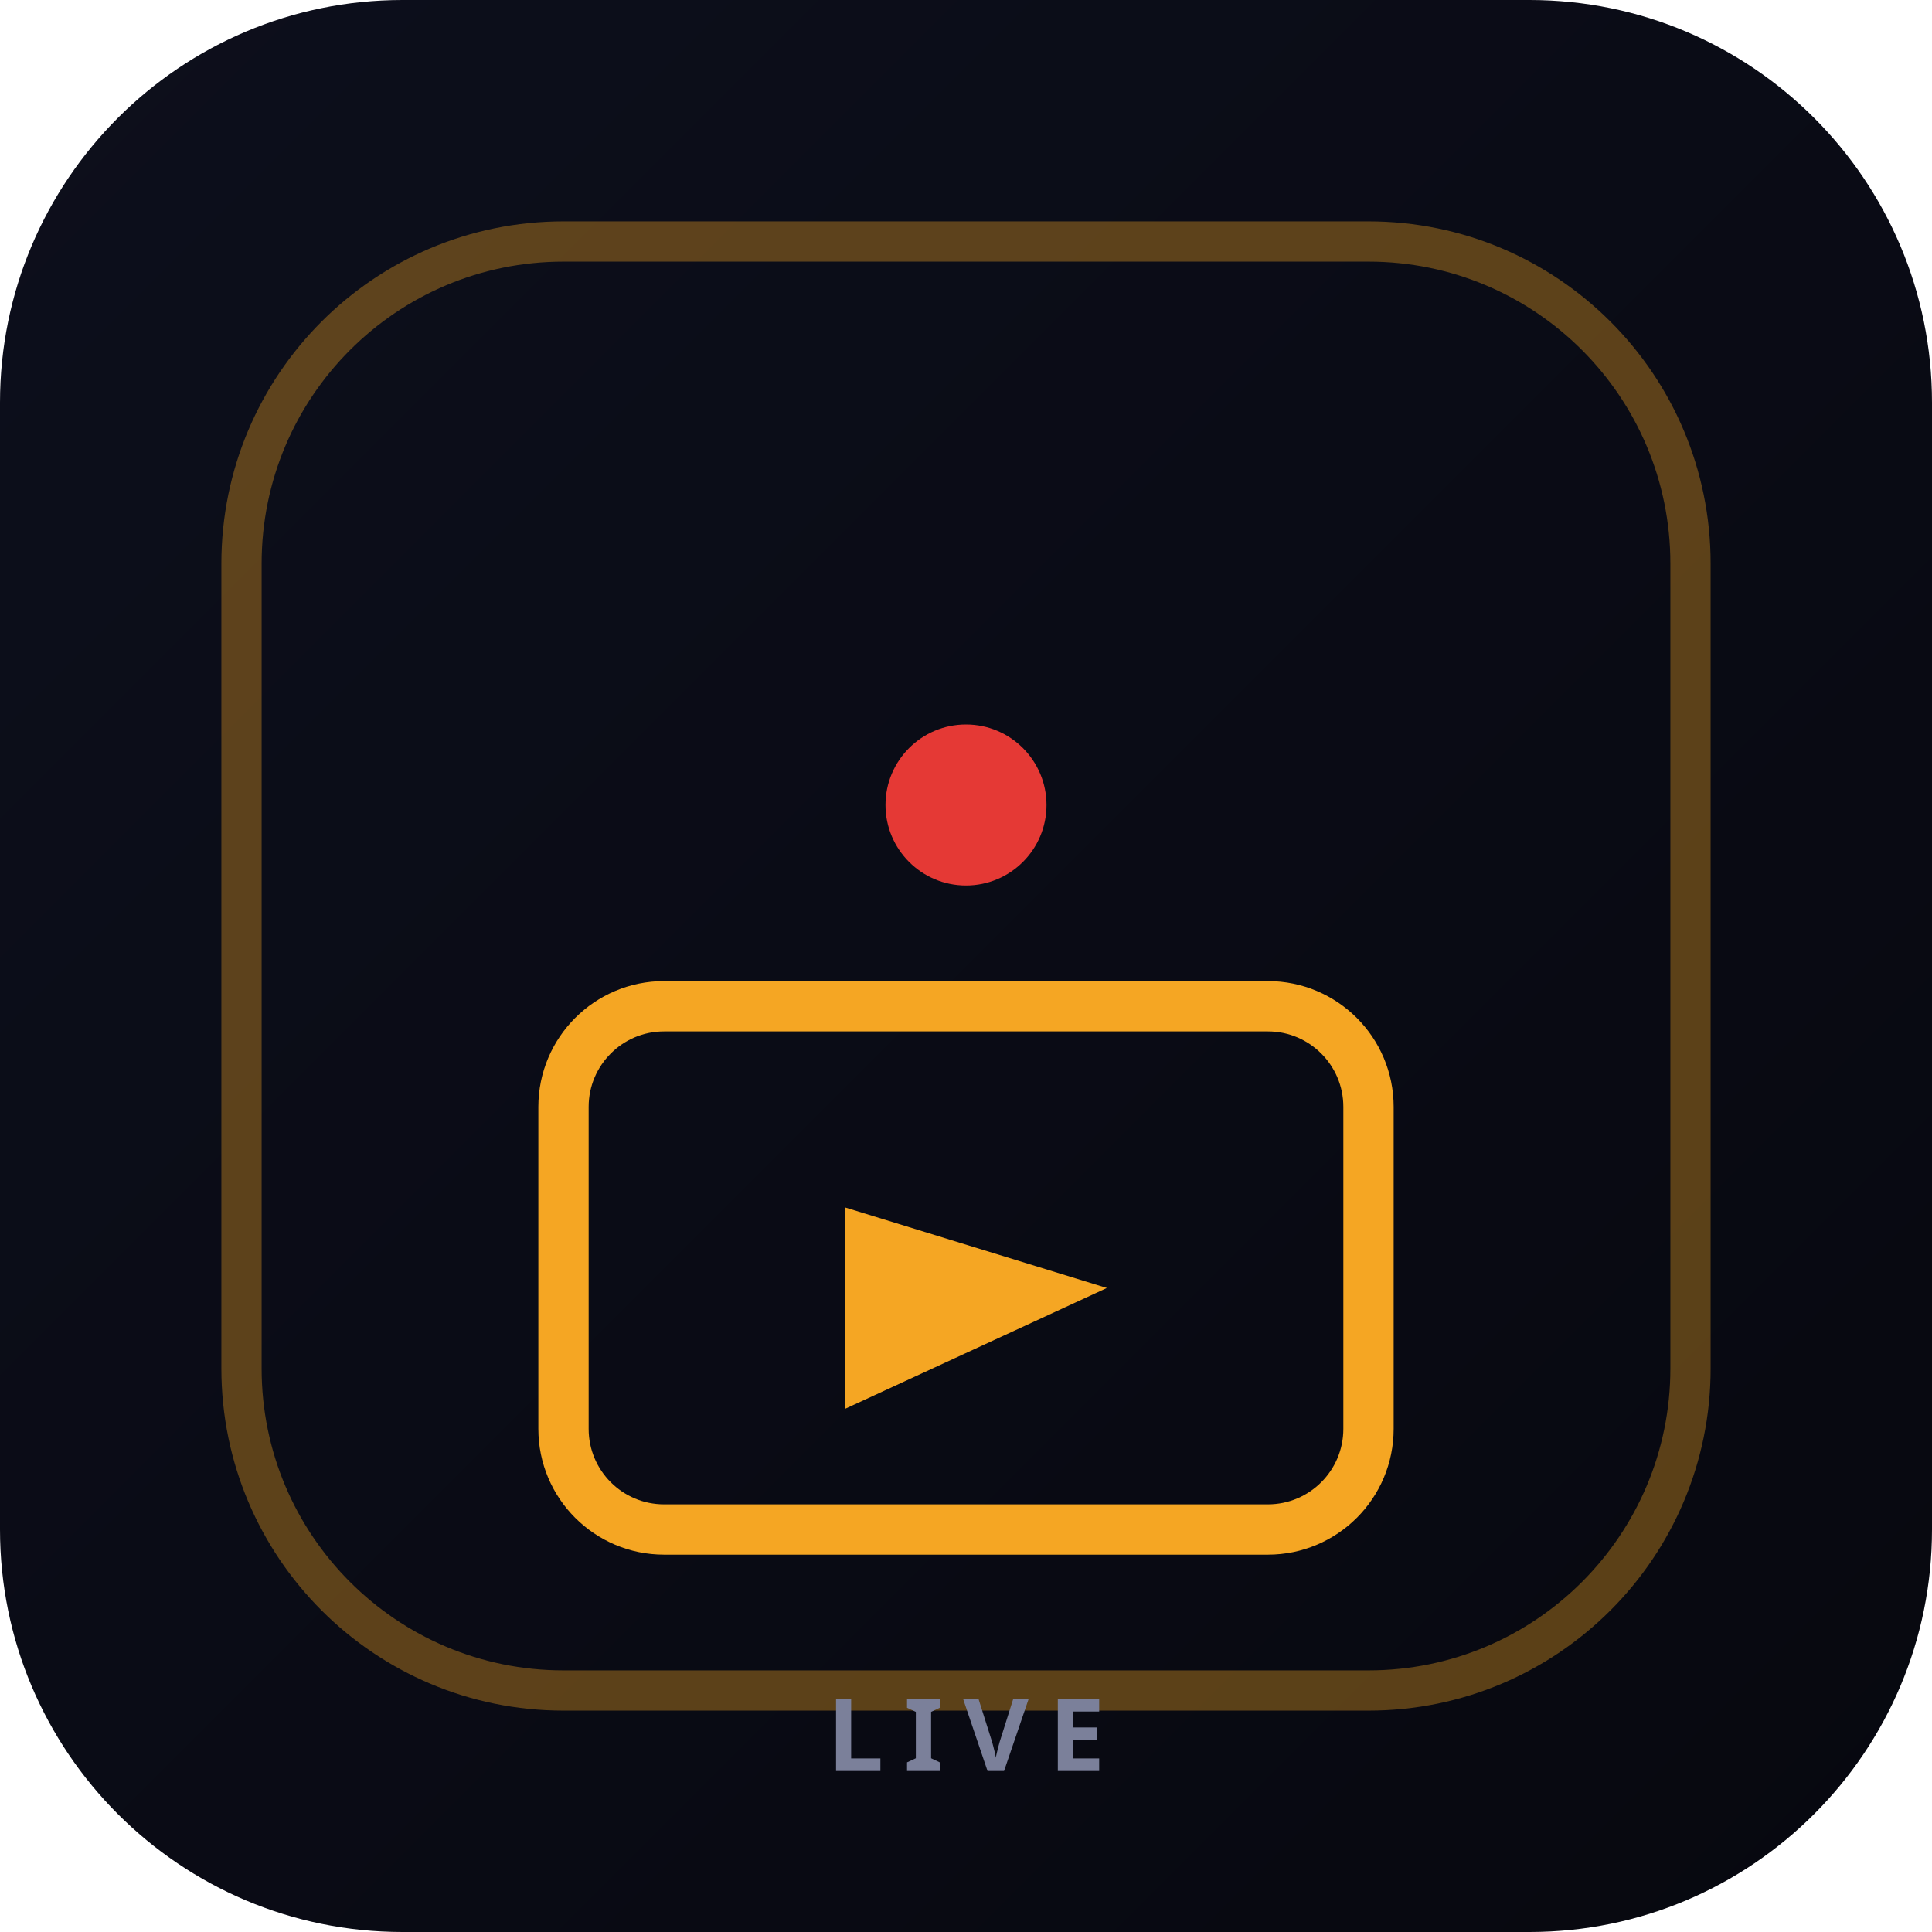
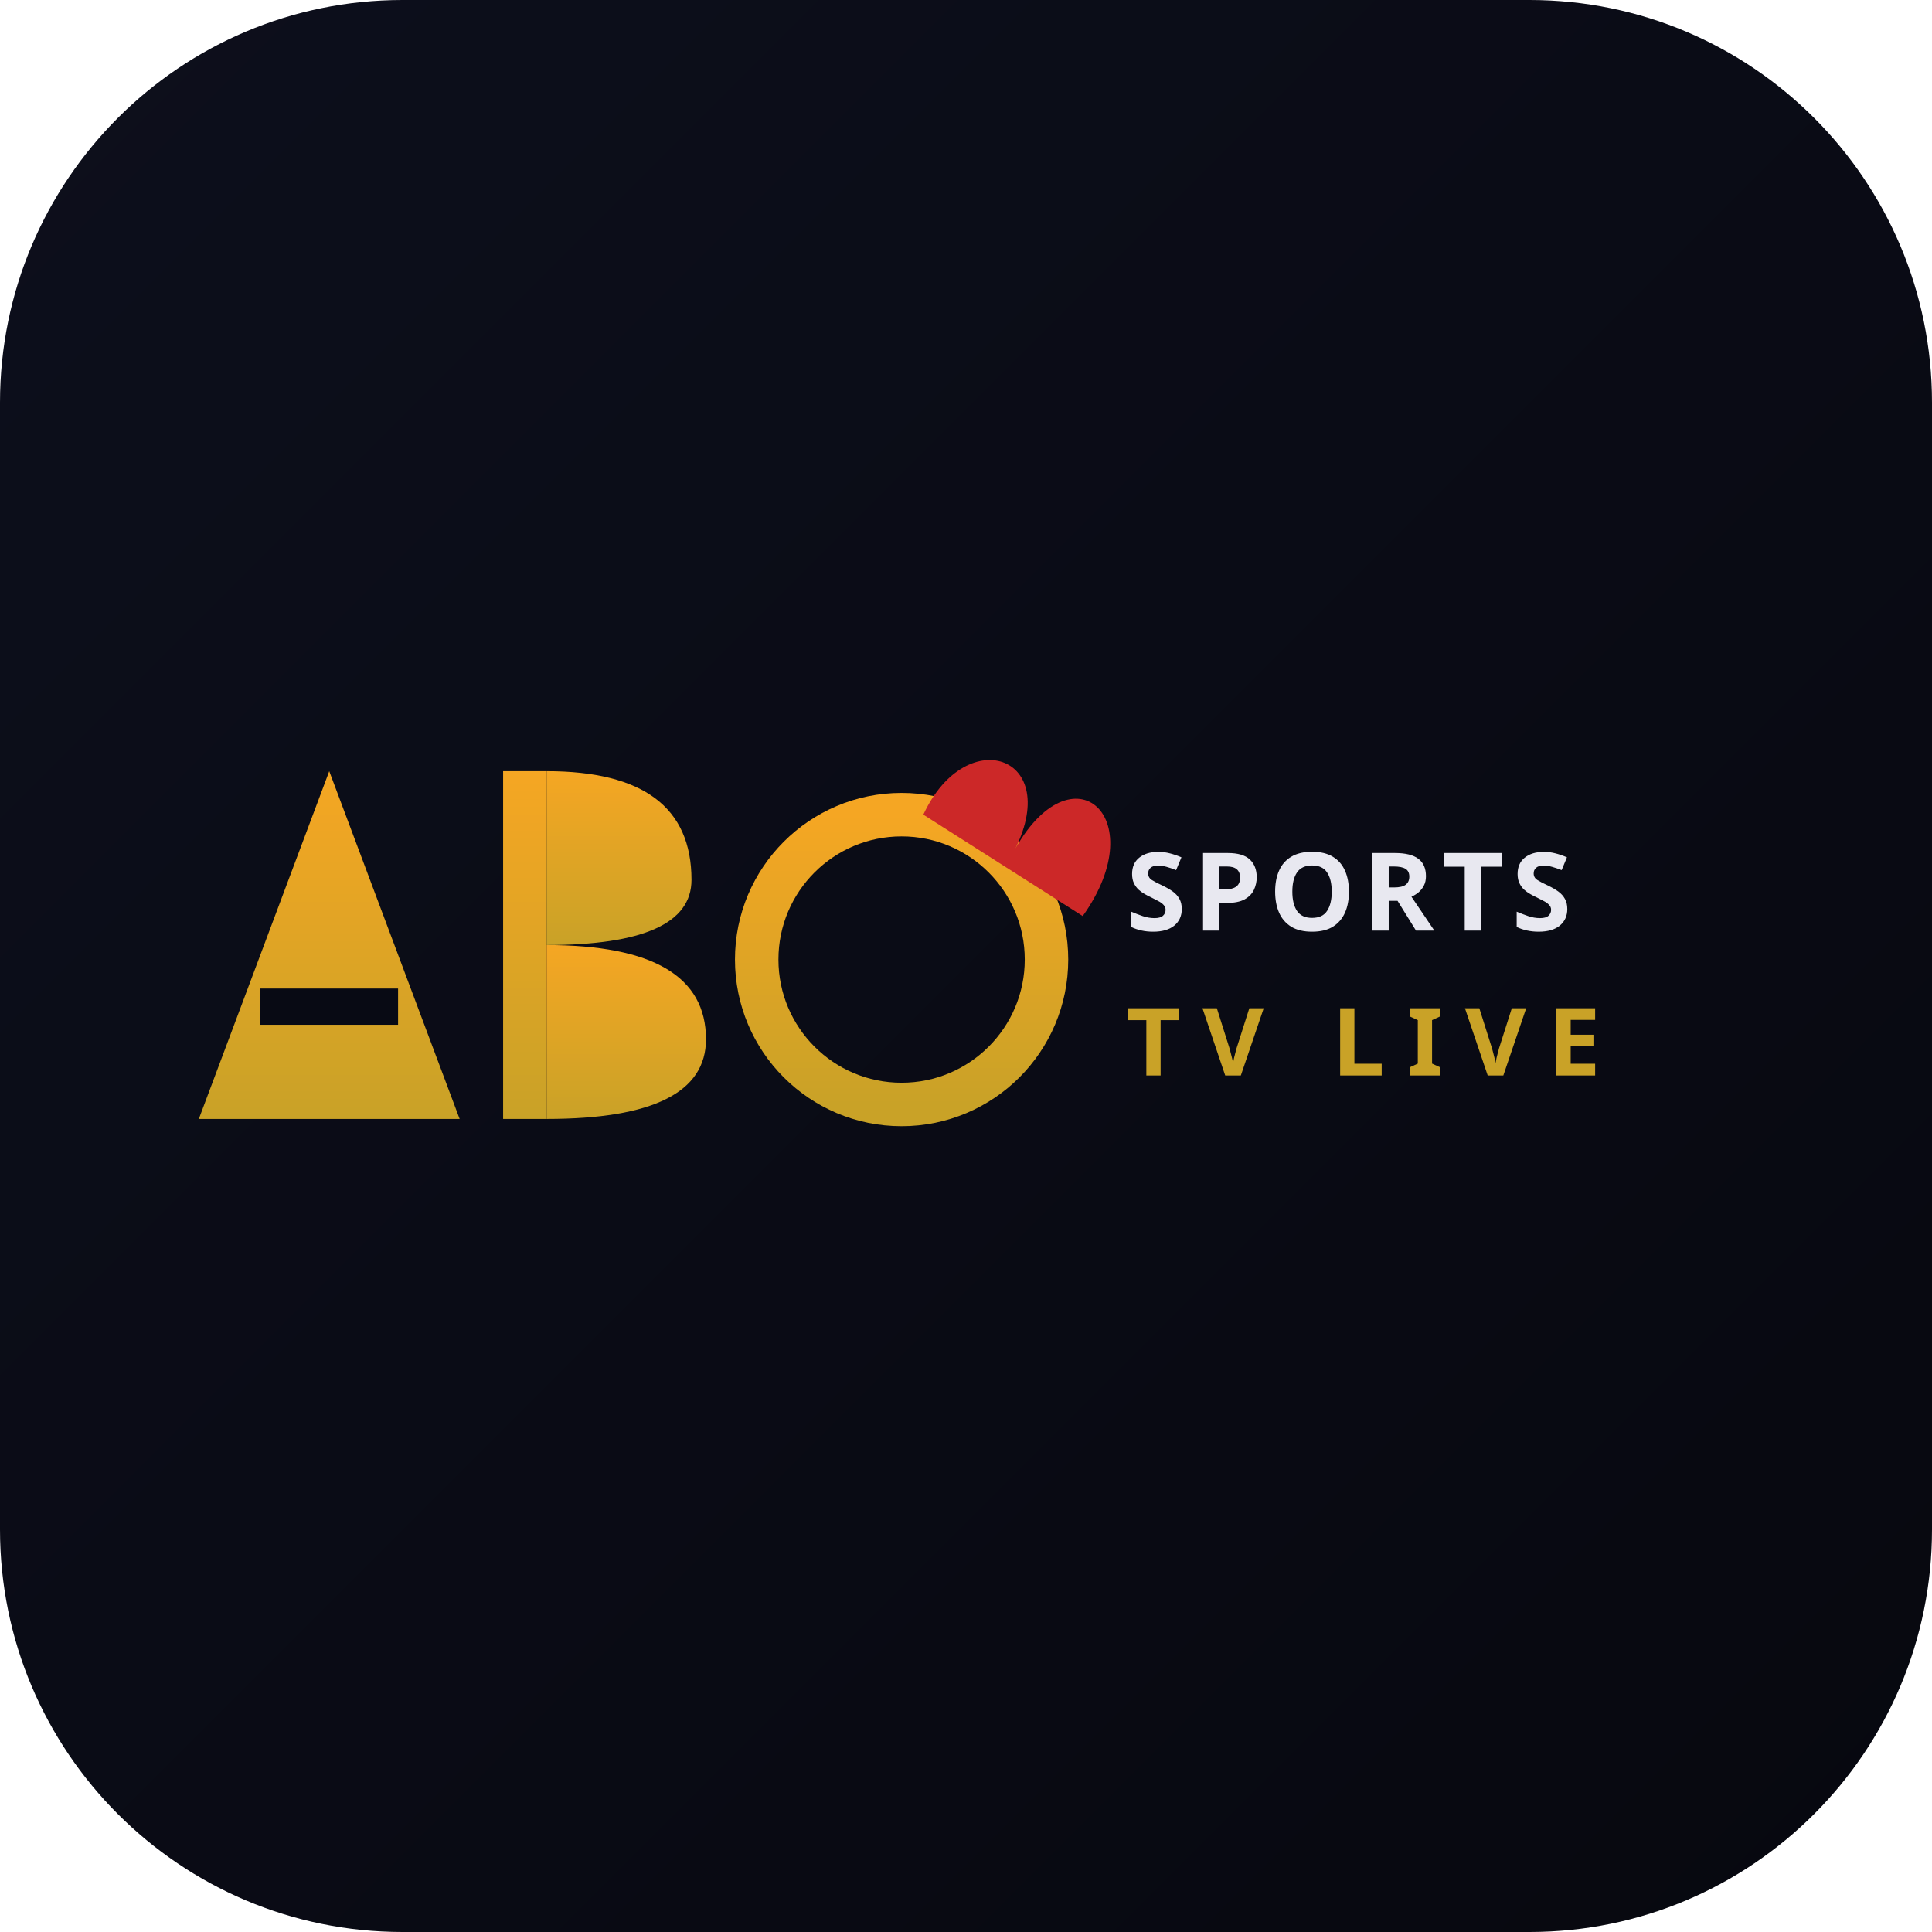
<svg xmlns="http://www.w3.org/2000/svg" viewBox="0 0 192 192" role="img" aria-label="ABO Sports TV">
  <defs>
-     <linearGradient id="g" x1="0%" y1="0%" x2="100%" y2="100%">
+     <linearGradient id="bg192" x1="0%" y1="0%" x2="100%" y2="100%">
      <stop offset="0%" stop-color="#0D0F1C" />
      <stop offset="100%" stop-color="#07080F" />
    </linearGradient>
+     <linearGradient id="aGold192" x1="0%" y1="0%" x2="0%" y2="100%">
+       <stop offset="0%" stop-color="#F5A623" />
+       <stop offset="100%" stop-color="#C9A227" />
+     </linearGradient>
  </defs>
-   <rect width="192" height="192" rx="40" fill="url(#g)" />
-   <rect x="24" y="24" width="144" height="144" rx="32" fill="none" stroke="#F5A623" stroke-width="4" opacity="0.35" />
-   <circle cx="96" cy="80" r="8" fill="#E53935" />
-   <rect x="56" y="100" width="80" height="52" rx="10" fill="none" stroke="#F5A623" stroke-width="5" />
-   <path d="M84 120 L84 140 L110 128 Z" fill="#F5A623" />
-   <text x="96" y="176" text-anchor="middle" font-size="10" font-family="system-ui,Segoe UI,sans-serif" font-weight="800" fill="#7B809A" letter-spacing="0.2em">LIVE</text>
+   <rect width="192" height="192" rx="40" fill="url(#bg192)" />
+   <g transform="translate(14 68) scale(0.72)">
+     <polygon points="8,60 26,12 44,60" fill="url(#aGold192)" />
+     <rect x="16.5" y="42" width="19" height="5" fill="#080A14" />
+     <rect x="50" y="12" width="6" height="48" fill="url(#aGold192)" />
+     <path d="M56 12 Q76 12 76 27 Q76 36 56 36" fill="url(#aGold192)" />
+     <path d="M56 36 Q78 36 78 49 Q78 60 56 60" fill="url(#aGold192)" />
+     <circle cx="105" cy="38" r="20" fill="none" stroke="url(#aGold192)" stroke-width="6" />
+     <path d="M108,18 C114,5 128,10 120,24 C128,8 140,18 130,32" fill="#CC2828" />
+     <text x="136" y="34" font-size="15" font-family="Arial Black,sans-serif" fill="#E8E8F0" font-weight="900" letter-spacing="1">SPORTS</text>
+     <text x="136" y="54" font-size="13" font-family="Arial Black,sans-serif" fill="#C9A227" font-weight="900" letter-spacing="3">TV LIVE</text>
+   </g>
</svg>
